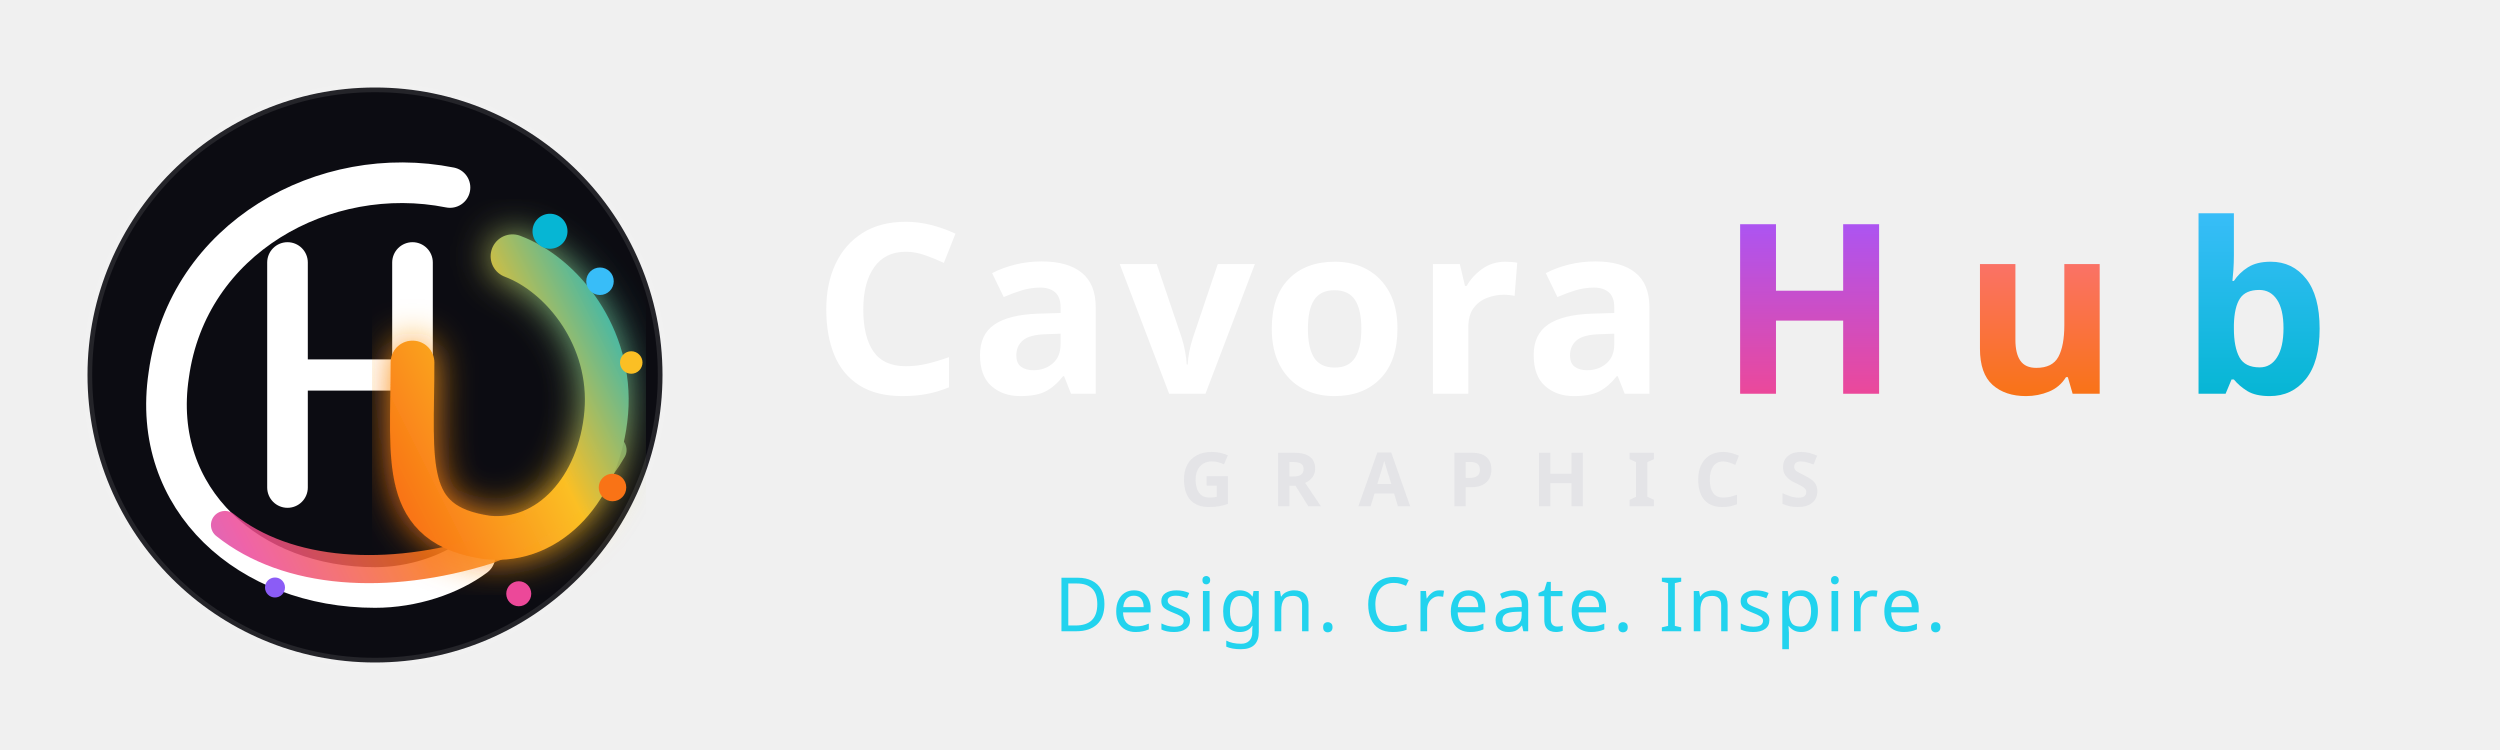
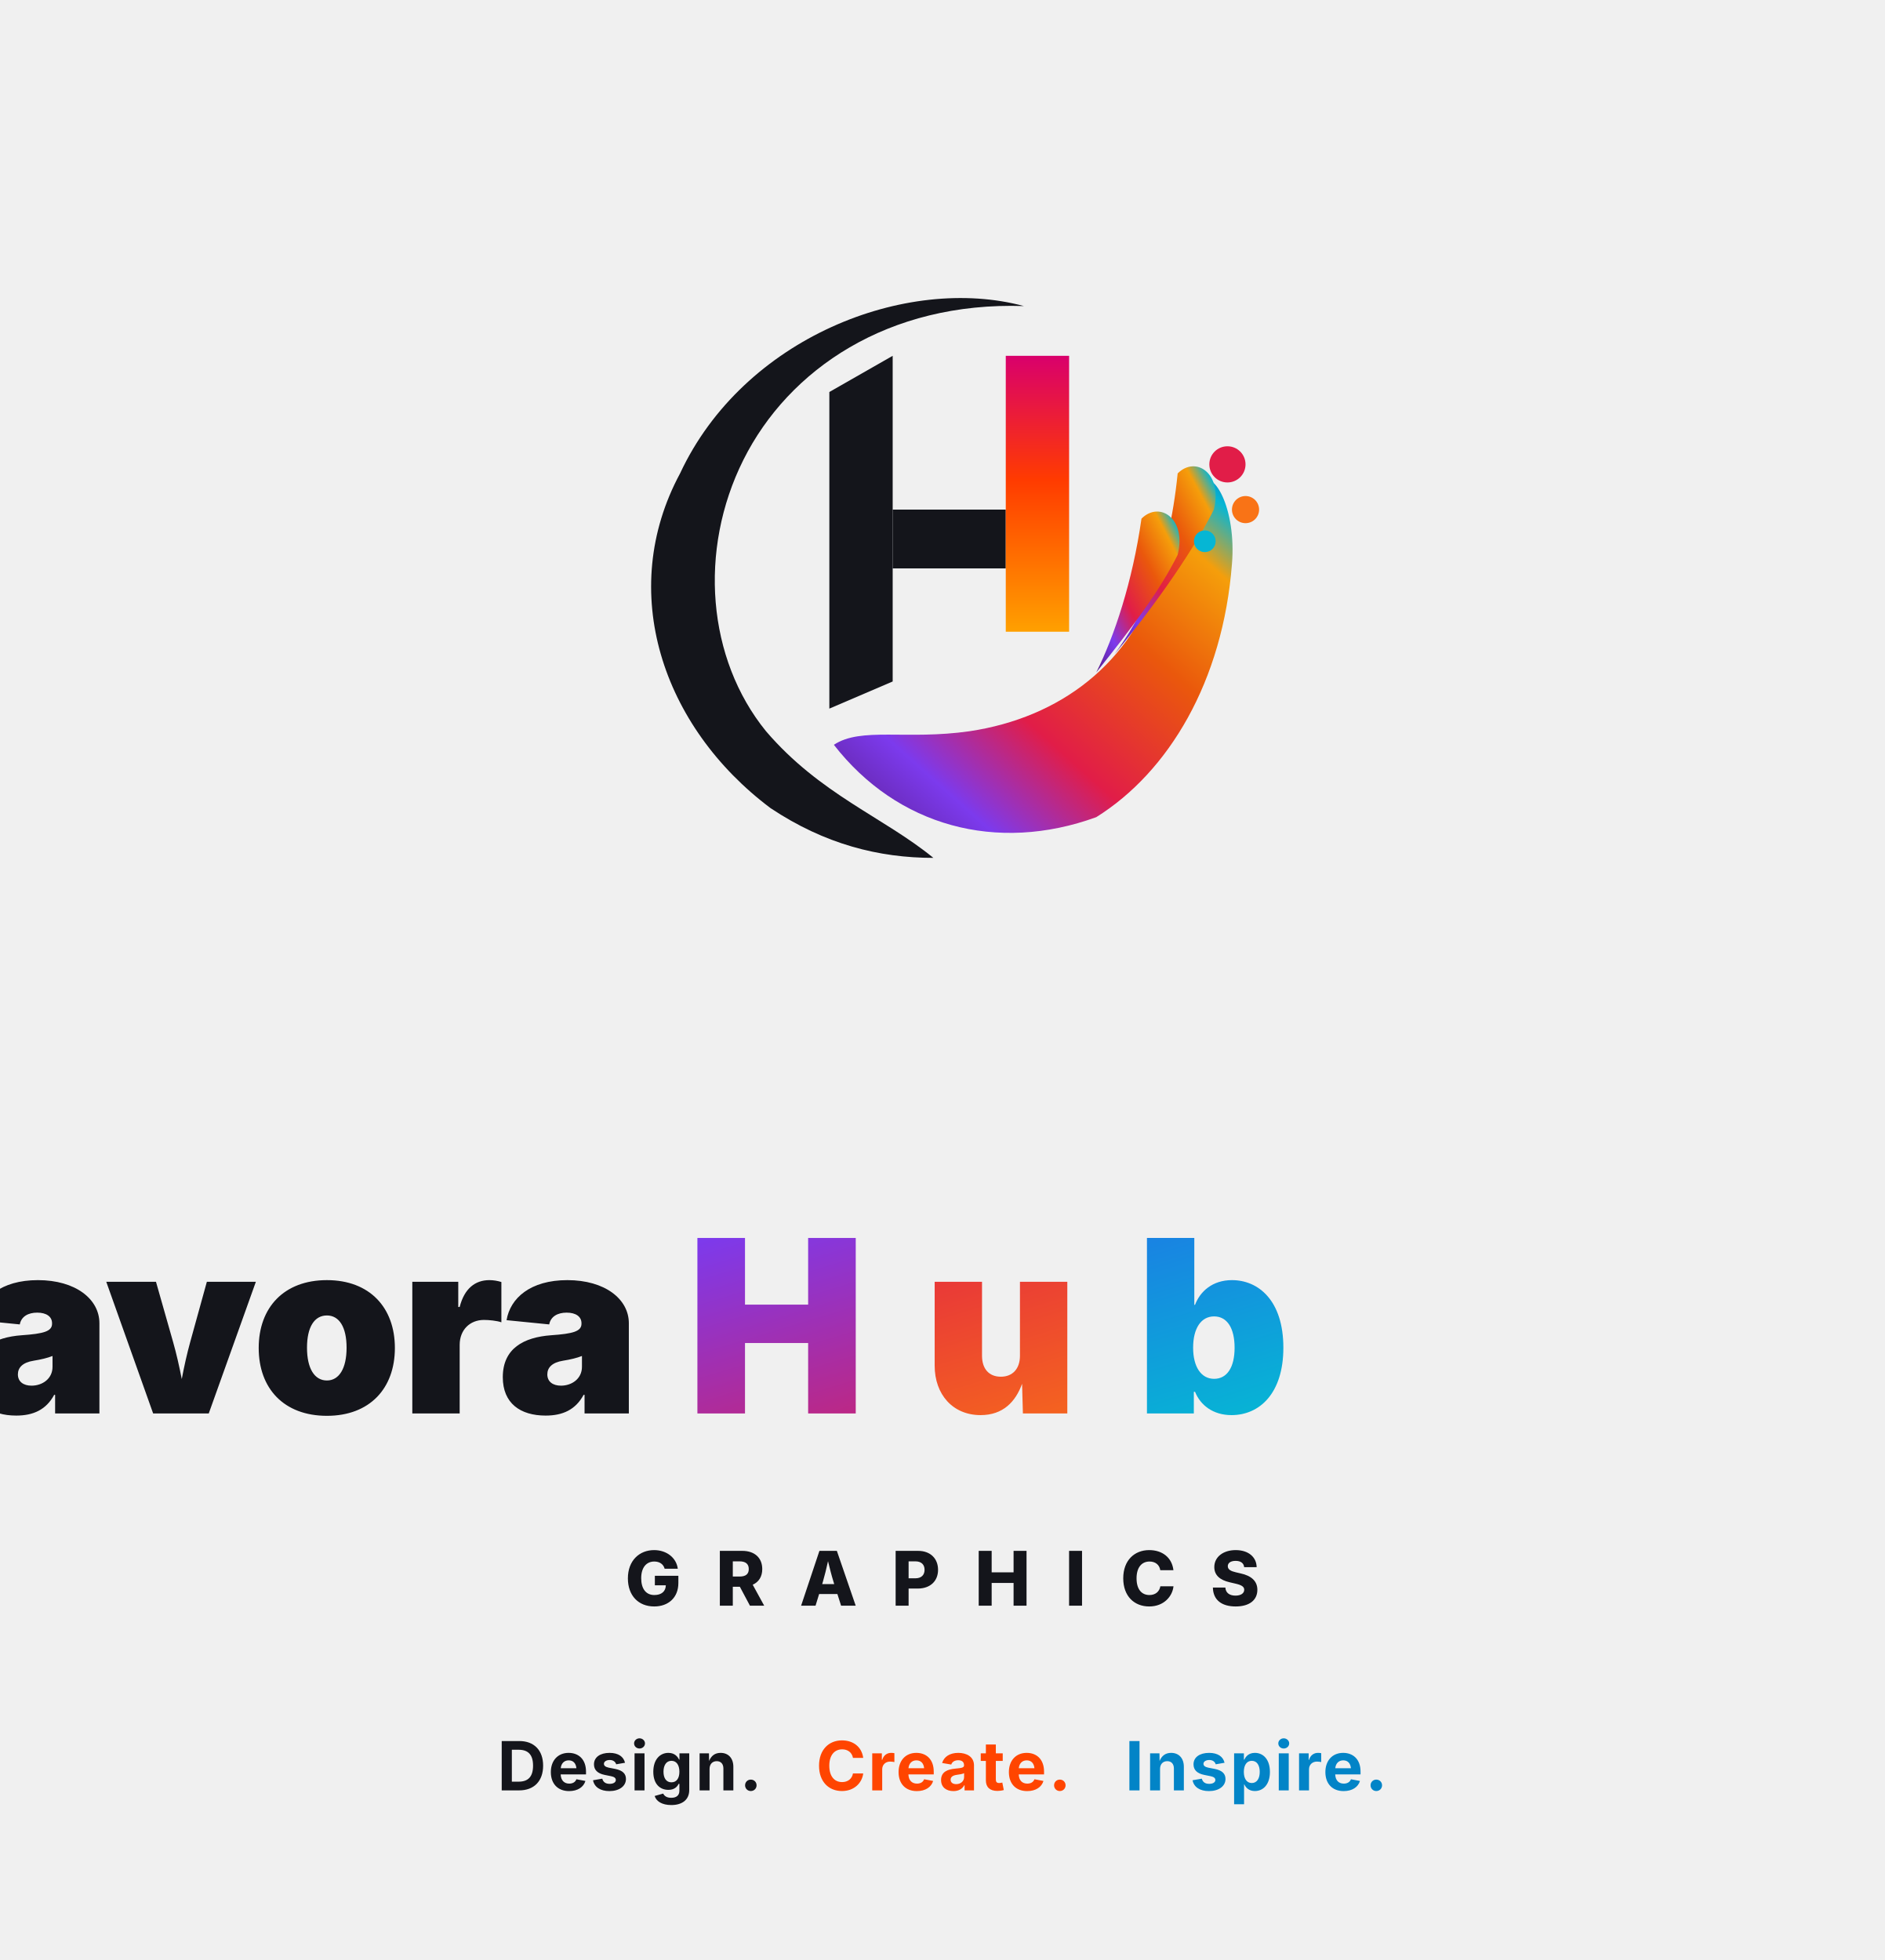
- <svg xmlns="http://www.w3.org/2000/svg" viewBox="0 0 400 120" fill="none">
+ <svg xmlns="http://www.w3.org/2000/svg" viewBox="0 0 500 520" fill="none">
  <defs>
-     <linearGradient id="swooshGrad" x1="5" y1="85" x2="95" y2="40" gradientUnits="userSpaceOnUse">
-       <stop offset="0%" stop-color="#8B5CF6" />
-       <stop offset="25%" stop-color="#EC4899" />
-       <stop offset="50%" stop-color="#F97316" />
-       <stop offset="75%" stop-color="#FBBF24" />
+     <linearGradient id="hRightPillarGrad" x1="0" y1="0" x2="0" y2="1">
+       <stop offset="0%" stop-color="#D9006C" />
+       <stop offset="45%" stop-color="#FF3B00" />
+       <stop offset="100%" stop-color="#FFA000" />
+     </linearGradient>
+     <linearGradient id="swooshSweepGrad" x1="0" y1="1" x2="1" y2="0">
+       <stop offset="0%" stop-color="#581C87" />
+       <stop offset="20%" stop-color="#7C3AED" />
+       <stop offset="40%" stop-color="#E11D48" />
+       <stop offset="65%" stop-color="#EA580C" />
+       <stop offset="85%" stop-color="#F59E0B" />
+       <stop offset="95%" stop-color="#06B6D4" />
+       <stop offset="100%" stop-color="#0284C7" />
+     </linearGradient>
+     <linearGradient id="letterHGrad" x1="0" y1="0" x2="1" y2="1">
+       <stop offset="0%" stop-color="#7C3AED" />
+       <stop offset="100%" stop-color="#E11D48" />
+     </linearGradient>
+     <linearGradient id="letterUGrad" x1="0" y1="0" x2="1" y2="1">
+       <stop offset="0%" stop-color="#E11D48" />
+       <stop offset="100%" stop-color="#F97316" />
+     </linearGradient>
+     <linearGradient id="letterBGrad" x1="0" y1="0" x2="1" y2="1">
+       <stop offset="0%" stop-color="#2563EB" />
      <stop offset="100%" stop-color="#06B6D4" />
    </linearGradient>
-     <linearGradient id="hGrad" x1="0" y1="0" x2="0" y2="1">
-       <stop offset="0%" stop-color="#A855F7" />
-       <stop offset="100%" stop-color="#EC4899" />
-     </linearGradient>
-     <linearGradient id="uGrad" x1="0" y1="0" x2="0" y2="1">
-       <stop offset="0%" stop-color="#FB7185" />
+     <linearGradient id="divLeftGrad" x1="0" y1="0" x2="1" y2="0">
+       <stop offset="0%" stop-color="#E11D48" />
      <stop offset="100%" stop-color="#F97316" />
    </linearGradient>
-     <linearGradient id="bGrad" x1="0" y1="0" x2="0" y2="1">
-       <stop offset="0%" stop-color="#38BDF8" />
-       <stop offset="100%" stop-color="#06B6D4" />
+     <linearGradient id="divRightGrad" x1="0" y1="0" x2="1" y2="0">
+       <stop offset="0%" stop-color="#06B6D4" />
+       <stop offset="100%" stop-color="#2563EB" />
    </linearGradient>
-     <linearGradient id="lineLeft" x1="0" y1="0" x2="1" y2="0">
-       <stop offset="0%" stop-color="#8B5CF6" />
-       <stop offset="100%" stop-color="#EC4899" />
-     </linearGradient>
-     <linearGradient id="lineRight" x1="0" y1="0" x2="1" y2="0">
-       <stop offset="0%" stop-color="#F97316" />
-       <stop offset="100%" stop-color="#06B6D4" />
-     </linearGradient>
-     <filter id="glow" x="-20%" y="-20%" width="140%" height="140%">
-       <feGaussianBlur stdDeviation="3" result="blur" />
-       <feComposite in="SourceGraphic" in2="blur" operator="over" />
-     </filter>
  </defs>
-   <g transform="translate(10, 10)">
-     <circle cx="50" cy="50" r="46" fill="#0C0C12" stroke="rgba(255,255,255,0.1)" stroke-width="1.5" />
-     <path d="M62 20 C42 16 20 28 17 50 C14 70 30 84 50 84 C56 84 62 82 66 79" stroke="#FFFFFF" stroke-width="6.5" stroke-linecap="round" fill="none" />
-     <path d="M36 32 L36 68" stroke="#FFFFFF" stroke-width="6.5" stroke-linecap="round" />
-     <path d="M36 50 L56 50" stroke="#FFFFFF" stroke-width="5" stroke-linecap="round" />
-     <path d="M56 32 L56 50" stroke="#FFFFFF" stroke-width="6.5" stroke-linecap="round" />
-     <path d="M56 48 C56 64 54 74 68 76 C78 77 86 68 87 56 C88 44 80 34 72 31" stroke="url(#swooshGrad)" stroke-width="7" stroke-linecap="round" stroke-linejoin="round" filter="url(#glow)" />
-     <path d="M26 74 C36 82 52 83 68 78 C76 75 84 69 88 62" stroke="url(#swooshGrad)" stroke-width="4.5" stroke-linecap="round" opacity="0.85" />
-     <circle cx="78" cy="27" r="2.8" fill="#06B6D4" />
-     <circle cx="86" cy="35" r="2.2" fill="#38BDF8" />
-     <circle cx="91" cy="48" r="1.8" fill="#FBBF24" />
-     <circle cx="88" cy="68" r="2.2" fill="#F97316" />
-     <circle cx="73" cy="85" r="2" fill="#EC4899" />
-     <circle cx="34" cy="84" r="1.6" fill="#8B5CF6" />
+   <g id="cavora-emblem" transform="translate(130, 20) scale(2.4)">
+     <path d="M 59 25.5           C 46 22, 28 29, 21 44           C 14 57, 19 72, 31 81           C 37 85, 43 86.5, 49 86.5           C 43.5 82, 36.5 79.5, 30.5 72.5           C 24 64.5, 23 52.5, 28 42.5           C 33 32.5, 44 25, 59 25.5 Z" fill="#14151B" />
+     <path d="M 37.5 35           L 44.5 31           L 44.5 67           L 37.5 70 Z" fill="#14151B" />
+     <path d="M 44.5 48           L 57 48           L 57 54.5           L 44.5 54.5 Z" fill="#14151B" />
+     <path d="M 57 31           L 64 31           L 64 61.5           L 57 61.5 Z" fill="url(#hRightPillarGrad)" />
+     <path d="M 38 74           C 45 83, 56 86, 67 82           C 75 77, 81 67, 82 54           C 82.5 48, 80 43, 78 45           C 77 47, 75 51, 74 55           C 71 65, 63 71, 53 72.5           C 46 73.5, 41 72, 38 74 Z" fill="url(#swooshSweepGrad)" />
+     <path d="M 76 44           C 78 42, 81 44, 80 48           C 78 52, 74 58, 69 64           C 72 60, 75 54, 76 44 Z" fill="url(#swooshSweepGrad)" />
+     <path d="M 72 49           C 74 47, 77 49, 76 53           C 74 57, 71 61, 67 66           C 69 62, 71 56, 72 49 Z" fill="url(#swooshSweepGrad)" />
+     <circle cx="81.5" cy="43" r="2" fill="#E11D48" />
+     <circle cx="83.5" cy="48" r="1.5" fill="#F97316" />
+     <circle cx="79" cy="51.5" r="1.2" fill="#06B6D4" />
  </g>
-   <g transform="translate(130, 25)">
-     <text x="0" y="38" font-family="'Plus Jakarta Sans', system-ui, sans-serif" font-weight="800" font-size="38" fill="#FFFFFF" letter-spacing="1">Cavora</text>
-     <text x="145" y="38" font-family="'Plus Jakarta Sans', system-ui, sans-serif" font-weight="800" font-size="38">
-       <tspan fill="url(#hGrad)">H</tspan>
-       <tspan fill="url(#uGrad)">u</tspan>
-       <tspan fill="url(#bGrad)">b</tspan>
+   <g id="cavora-wordmark" transform="translate(0, 310)">
+     <text x="170" y="65" font-family="'Plus Jakarta Sans', system-ui, -apple-system, sans-serif" font-weight="900" font-size="64" fill="#14151B" letter-spacing="-0.5" text-anchor="end">Cavora</text>
+     <g transform="translate(182, 0)">
+       <text x="0" y="65" font-family="'Plus Jakarta Sans', system-ui, -apple-system, sans-serif" font-weight="900" font-size="64" letter-spacing="-0.5">
+         <tspan fill="url(#letterHGrad)">H</tspan>
+         <tspan fill="url(#letterUGrad)" dx="2">u</tspan>
+         <tspan fill="url(#letterBGrad)" dx="2">b</tspan>
+       </text>
+     </g>
+   </g>
+   <g id="graphics-divider" transform="translate(0, 420)">
+     <line x1="90" y1="0" x2="160" y2="0" stroke="url(#divLeftGrad)" stroke-width="3" stroke-linecap="round" />
+     <text x="250" y="6" font-family="'Plus Jakarta Sans', system-ui, -apple-system, sans-serif" font-weight="800" font-size="20" fill="#14151B" letter-spacing="9" text-anchor="middle">GRAPHICS</text>
+     <line x1="340" y1="0" x2="410" y2="0" stroke="url(#divRightGrad)" stroke-width="3" stroke-linecap="round" />
+   </g>
+   <g id="tagline" transform="translate(250, 475)">
+     <text font-family="'Plus Jakarta Sans', system-ui, -apple-system, sans-serif" font-weight="700" font-size="18" text-anchor="middle" letter-spacing="0.5">
+       <tspan fill="#14151B">Design.</tspan>
+       <tspan dx="10" fill="#FF4500">Create.</tspan>
+       <tspan dx="10" fill="#0284C7">Inspire.</tspan>
    </text>
-     <line x1="0" y1="52" x2="50" y2="52" stroke="url(#lineLeft)" stroke-width="2" stroke-linecap="round" />
-     <text x="110" y="56" font-family="'Plus Jakarta Sans', system-ui, sans-serif" font-weight="700" font-size="12" fill="#E4E4E7" letter-spacing="6" text-anchor="middle">GRAPHICS</text>
-     <line x1="170" y1="52" x2="220" y2="52" stroke="url(#lineRight)" stroke-width="2" stroke-linecap="round" />
-     <text x="110" y="76" font-family="'Plus Jakarta Sans', system-ui, sans-serif" font-weight="500" font-size="12" fill="#22D3EE" letter-spacing="0.5" text-anchor="middle">Design. Create. Inspire.</text>
  </g>
</svg>
